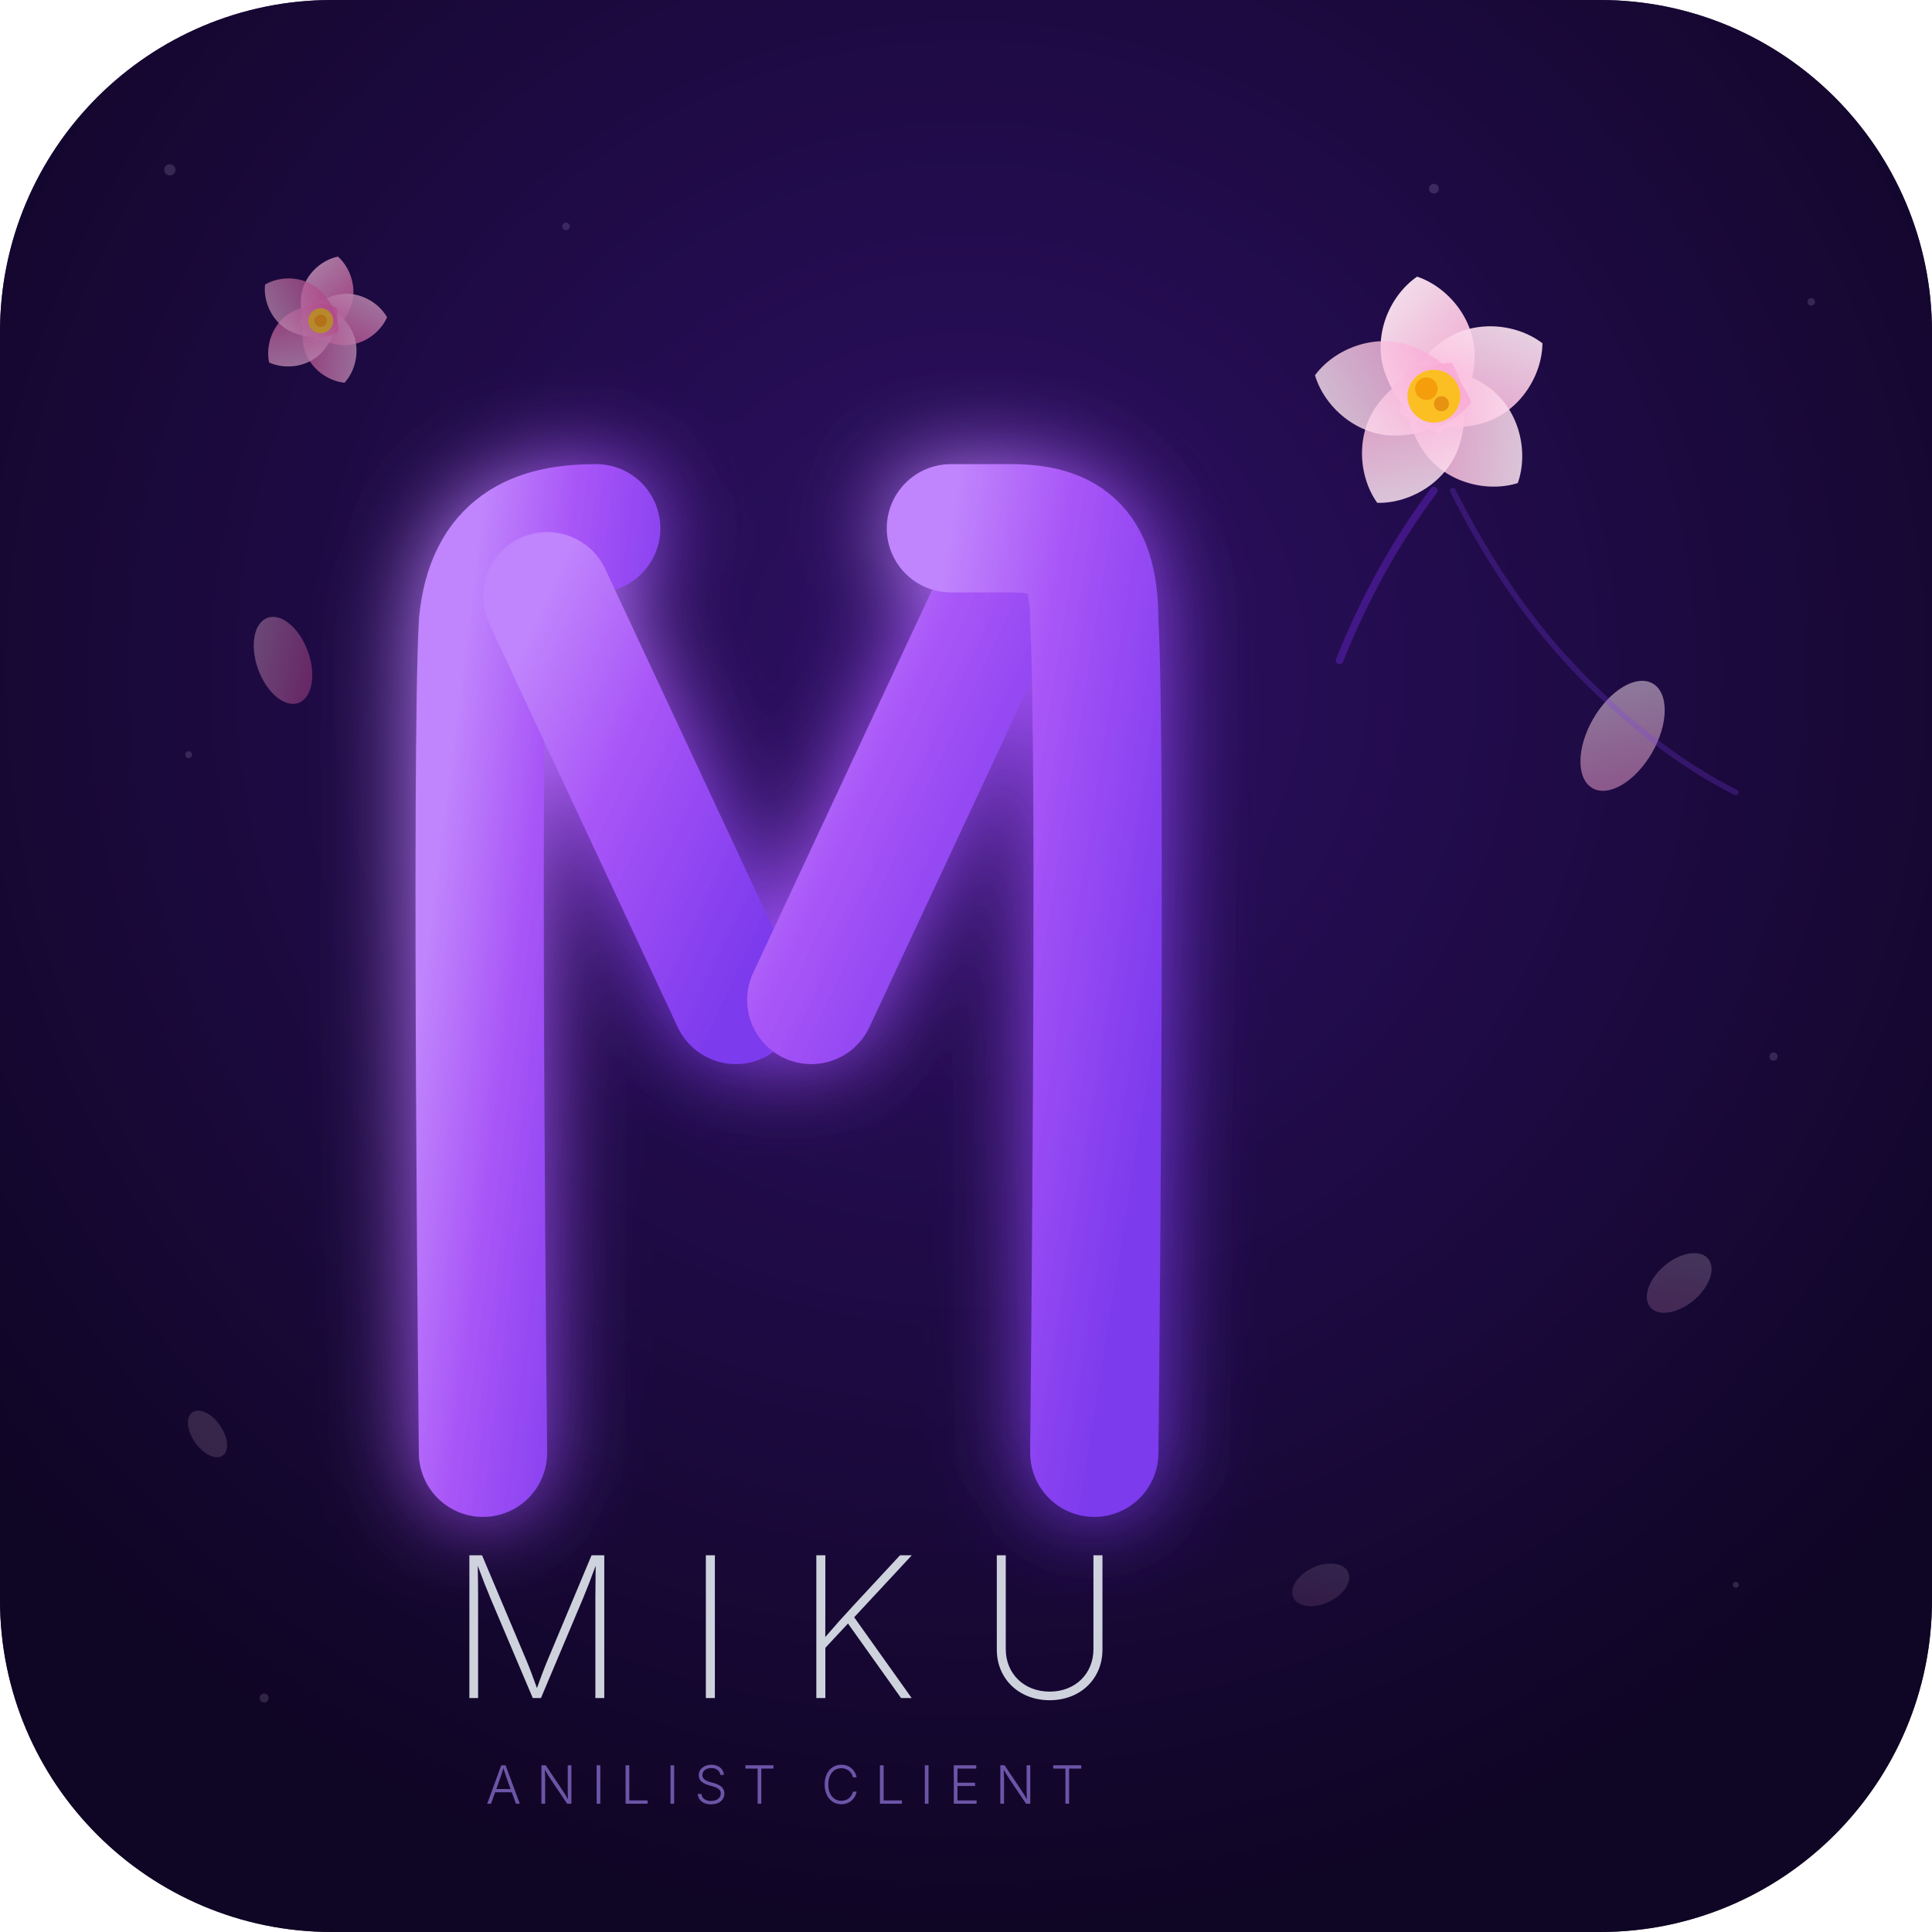
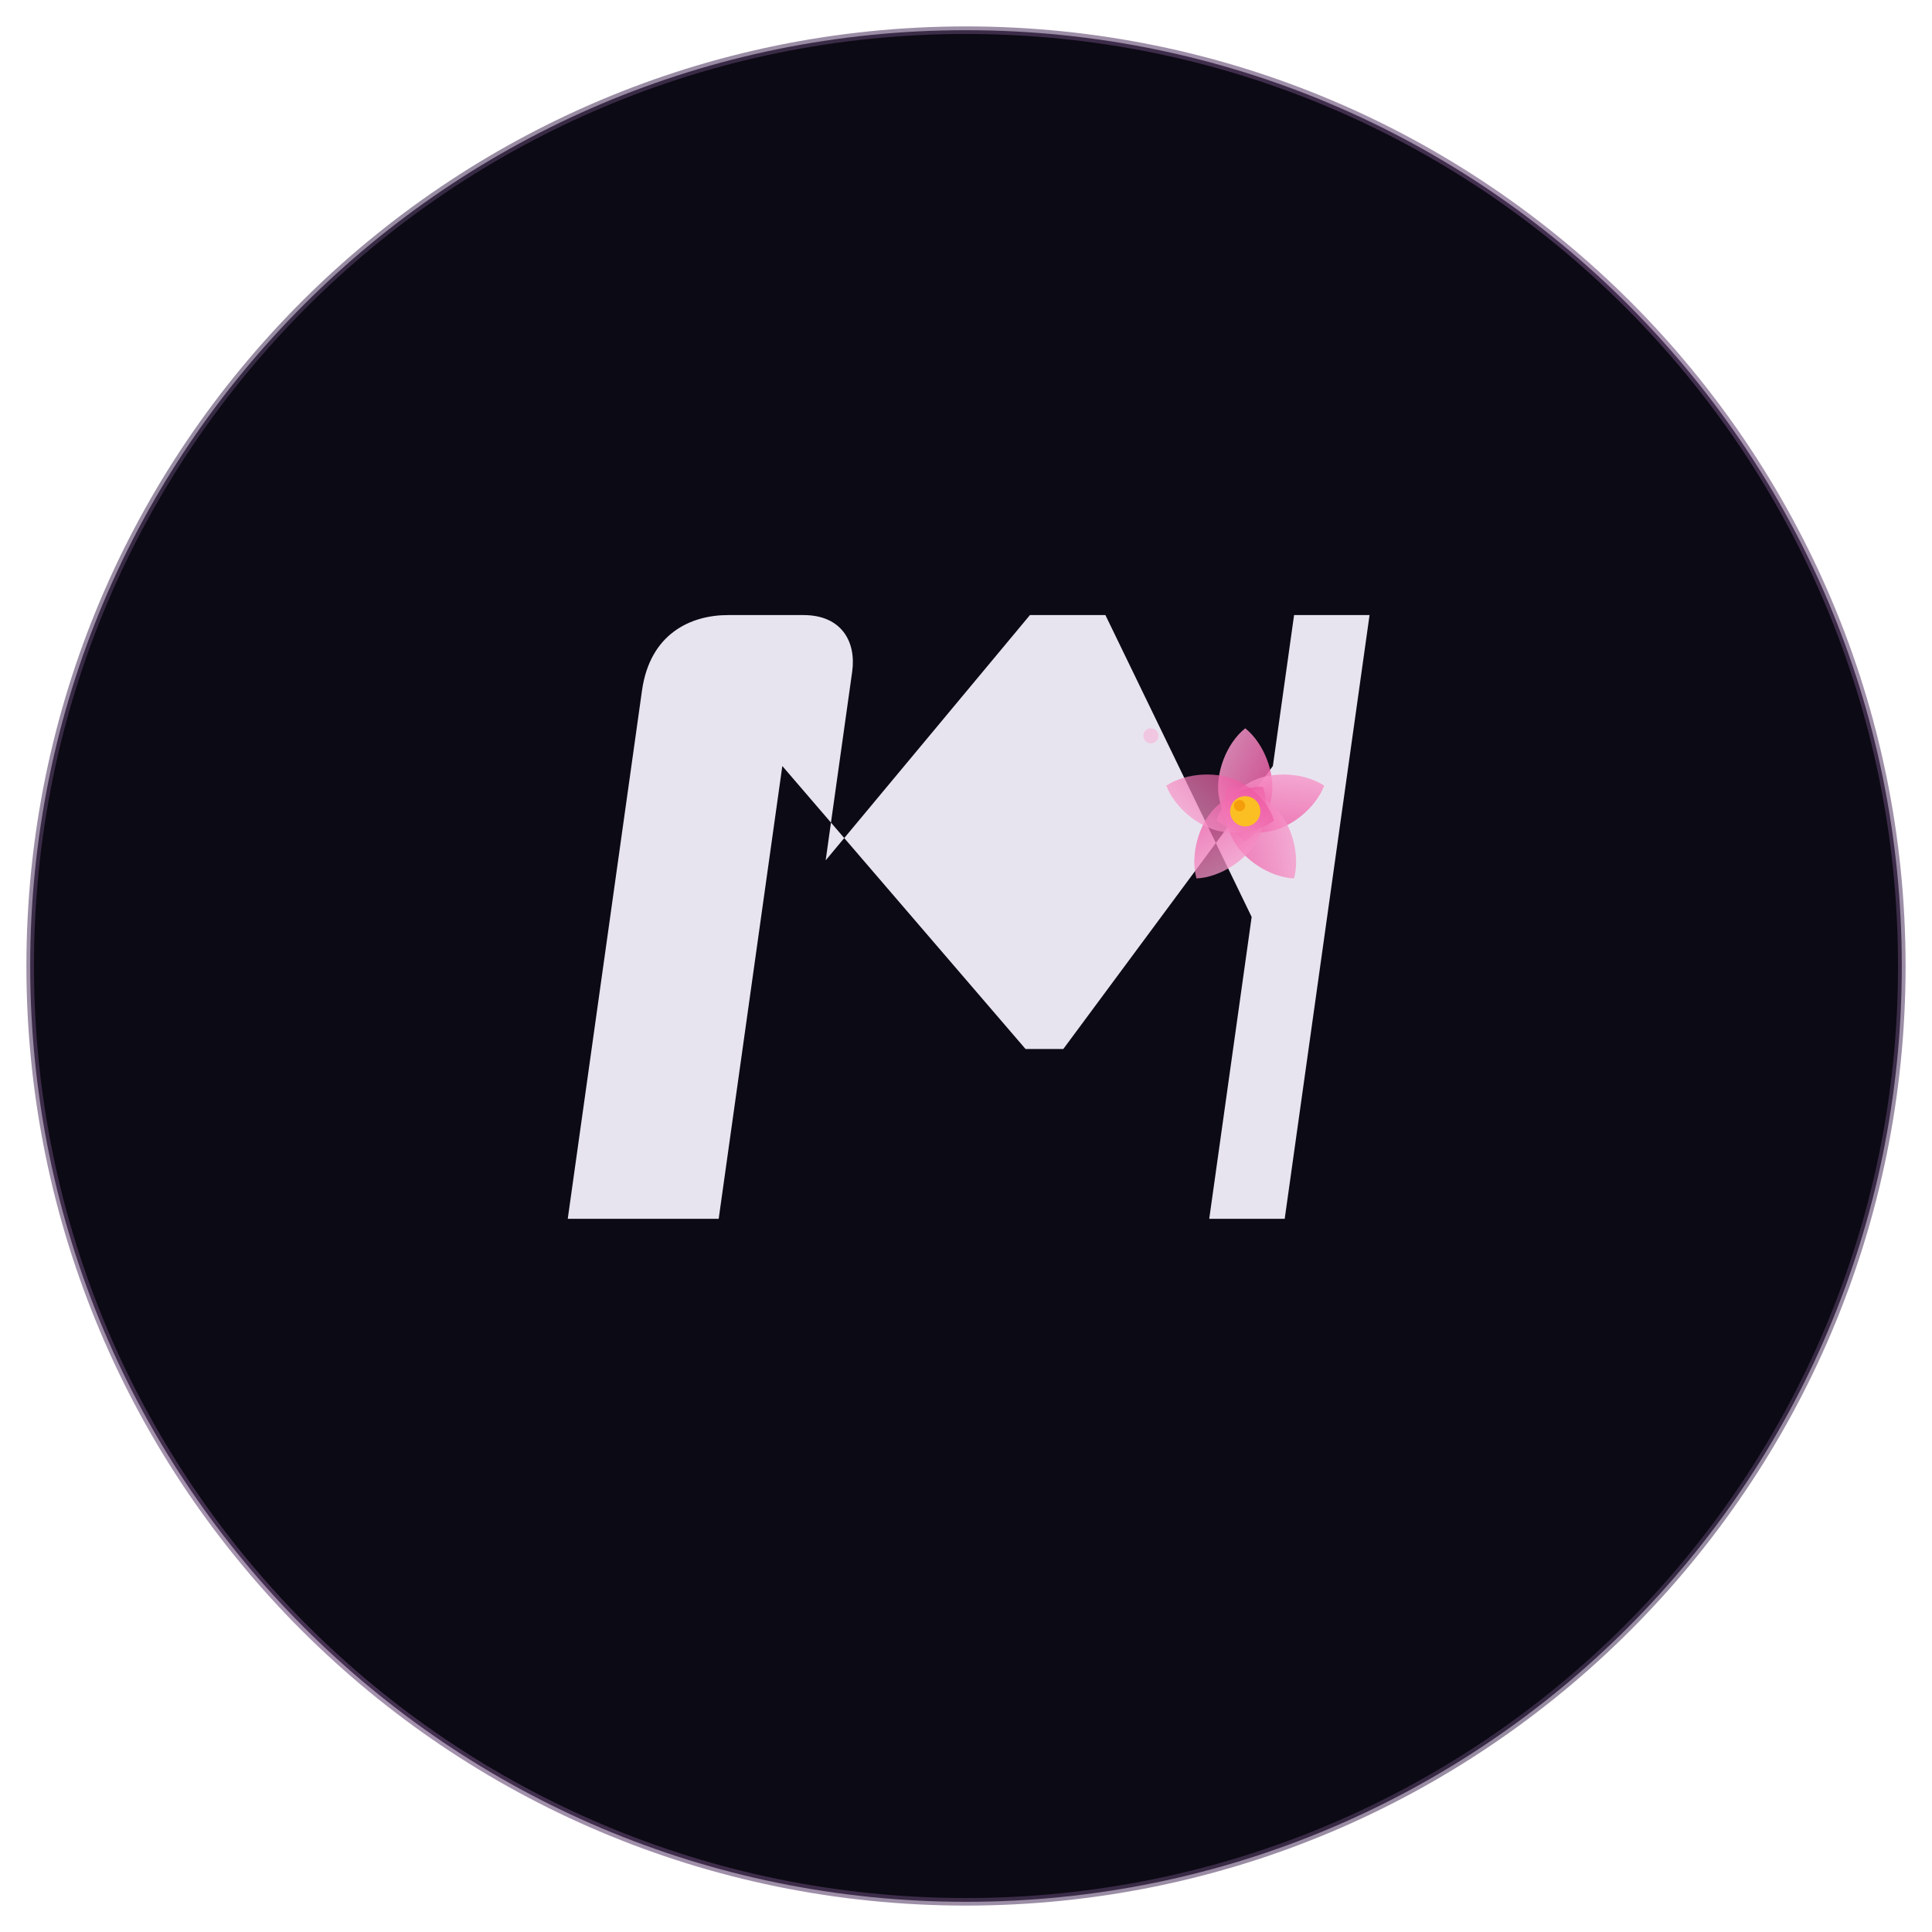
<svg xmlns="http://www.w3.org/2000/svg" viewBox="0 0 512 512" width="512" height="512">
  <defs>
-     <linearGradient id="mFill" x1="0%" y1="0%" x2="100%" y2="100%">
-       <stop offset="0%" stop-color="#c084fc" />
-       <stop offset="40%" stop-color="#a855f7" />
-       <stop offset="100%" stop-color="#7c3aed" />
+     <linearGradient id="borderGrad" x1="0%" y1="0%" x2="100%" y2="100%">
+       <stop offset="0%" stop-color="#4a3a5c" />
+       <stop offset="50%" stop-color="#6b4a7a" />
+       <stop offset="100%" stop-color="#4a3a5c" />
    </linearGradient>
-     <linearGradient id="petalSoft" x1="0%" y1="0%" x2="50%" y2="100%">
-       <stop offset="0%" stop-color="#fdf2f8" />
-       <stop offset="100%" stop-color="#f9a8d4" />
-     </linearGradient>
-     <linearGradient id="petalDeep" x1="0%" y1="0%" x2="100%" y2="100%">
-       <stop offset="0%" stop-color="#fbcfe8" />
+     <linearGradient id="petalGrad" x1="0%" y1="0%" x2="100%" y2="100%">
+       <stop offset="0%" stop-color="#f9a8d4" />
      <stop offset="100%" stop-color="#ec4899" />
    </linearGradient>
-     <radialGradient id="nightSky" cx="50%" cy="35%" r="65%">
-       <stop offset="0%" stop-color="#2e1065" />
-       <stop offset="100%" stop-color="#0f0524" />
-     </radialGradient>
-     <filter id="softGlow" x="-30%" y="-30%" width="160%" height="160%">
-       <feGaussianBlur in="SourceGraphic" stdDeviation="12" result="blur" />
-       <feComposite in="SourceGraphic" in2="blur" operator="over" />
-     </filter>
-     <filter id="innerShadow">
-       <feOffset dx="0" dy="2" />
-       <feGaussianBlur stdDeviation="3" />
-       <feComposite operator="out" in="SourceGraphic" />
-       <feComponentTransfer>
-         <feFuncA type="linear" slope="0.3" />
-       </feComponentTransfer>
-       <feComposite operator="over" in="SourceGraphic" />
-     </filter>
  </defs>
-   <rect width="512" height="512" rx="88" fill="url(#nightSky)" />
-   <rect width="512" height="512" rx="88" fill="url(#nightSky)" opacity="0.8" />
-   <g opacity="0.15" fill="#e9d5ff">
-     <circle cx="45" cy="45" r="1.5" />
-     <circle cx="480" cy="80" r="1" />
-     <circle cx="70" cy="450" r="1.2" />
-     <circle cx="460" cy="420" r="0.8" />
-     <circle cx="150" cy="60" r="1" />
-     <circle cx="380" cy="50" r="1.3" />
-     <circle cx="50" cy="200" r="0.9" />
-     <circle cx="470" cy="280" r="1.1" />
+   <circle cx="256" cy="256" r="248" fill="#0c0a14" />
+   <circle cx="256" cy="256" r="248" fill="none" stroke="url(#borderGrad)" stroke-width="2" opacity="0.6" />
+   <g transform="translate(256, 248)">
+     <path d="M-95 75 L-95 -65 C-95 -80, -85 -85, -75 -85 L-55 -85 C-45 -85, -40 -78, -40 -70 L-40 -20 L5 -85 L25 -85 L75 -5 L75 -85 L95 -85 L95 75 L75 75 L75 -45 L30 30 L20 30 L-55 -45 L-55 75 Z" fill="#e8e4ef" fill-rule="evenodd" transform="skewX(-8)" />
  </g>
-   <g filter="url(#softGlow)">
-     <path d="M128 385 C128 385, 126 200, 128 165 C130 145, 142 140, 158 140" fill="none" stroke="url(#mFill)" stroke-width="34" stroke-linecap="round" stroke-linejoin="round" />
-     <path d="M145 158 L195 265" fill="none" stroke="url(#mFill)" stroke-width="34" stroke-linecap="round" />
-     <path d="M215 265 L265 158" fill="none" stroke="url(#mFill)" stroke-width="34" stroke-linecap="round" />
-     <path d="M252 140 L268 140 C285 140, 290 148, 290 165 C292 200, 290 385, 290 385" fill="none" stroke="url(#mFill)" stroke-width="34" stroke-linecap="round" stroke-linejoin="round" />
+   <g transform="translate(330, 215)">
+     <path d="M0,-22 C5,-18 8,-10 7,-4 C6,2 3,6 0,8 C-3,6 -6,2 -7,-4 C-8,-10 -5,-18 0,-22" fill="url(#petalGrad)" opacity="0.85" />
+     <path d="M0,-22 C5,-18 8,-10 7,-4 C6,2 3,6 0,8 C-3,6 -6,2 -7,-4 C-8,-10 -5,-18 0,-22" fill="url(#petalGrad)" opacity="0.8" transform="rotate(72)" />
+     <path d="M0,-22 C5,-18 8,-10 7,-4 C6,2 3,6 0,8 C-3,6 -6,2 -7,-4 C-8,-10 -5,-18 0,-22" fill="url(#petalGrad)" opacity="0.75" transform="rotate(144)" />
+     <path d="M0,-22 C5,-18 8,-10 7,-4 C6,2 3,6 0,8 C-3,6 -6,2 -7,-4 C-8,-10 -5,-18 0,-22" fill="url(#petalGrad)" opacity="0.75" transform="rotate(216)" />
+     <path d="M0,-22 C5,-18 8,-10 7,-4 C6,2 3,6 0,8 C-3,6 -6,2 -7,-4 C-8,-10 -5,-18 0,-22" fill="url(#petalGrad)" opacity="0.7" transform="rotate(288)" />
+     <circle cx="0" cy="0" r="4" fill="#fbbf24" />
+     <circle cx="-1.5" cy="-1.5" r="1.5" fill="#f59e0b" />
  </g>
-   <g transform="translate(380, 105)">
-     <path d="M0 25 Q-15 45 -25 70" fill="none" stroke="#6d28d9" stroke-width="2" opacity="0.4" stroke-linecap="round" />
-     <g transform="rotate(-8)">
-       <path d="M0,-32 C8,-28 14,-18 12,-8 C10,2 4,8 0,10 C-4,8 -10,2 -12,-8 C-14,-18 -8,-28 0,-32" fill="url(#petalSoft)" opacity="0.95" />
-       <path d="M0,-32 C8,-28 14,-18 12,-8 C10,2 4,8 0,10 C-4,8 -10,2 -12,-8 C-14,-18 -8,-28 0,-32" fill="url(#petalSoft)" opacity="0.9" transform="rotate(72)" />
-       <path d="M0,-32 C8,-28 14,-18 12,-8 C10,2 4,8 0,10 C-4,8 -10,2 -12,-8 C-14,-18 -8,-28 0,-32" fill="url(#petalSoft)" opacity="0.85" transform="rotate(144)" />
-       <path d="M0,-32 C8,-28 14,-18 12,-8 C10,2 4,8 0,10 C-4,8 -10,2 -12,-8 C-14,-18 -8,-28 0,-32" fill="url(#petalSoft)" opacity="0.85" transform="rotate(216)" />
-       <path d="M0,-32 C8,-28 14,-18 12,-8 C10,2 4,8 0,10 C-4,8 -10,2 -12,-8 C-14,-18 -8,-28 0,-32" fill="url(#petalSoft)" opacity="0.8" transform="rotate(288)" />
-     </g>
-     <circle cx="0" cy="0" r="7" fill="#fbbf24" />
-     <circle cx="-2" cy="-2" r="3" fill="#f59e0b" />
-     <circle cx="2" cy="2" r="2" fill="#d97706" opacity="0.6" />
-   </g>
-   <g transform="translate(85, 85) scale(0.55)" opacity="0.7">
-     <g transform="rotate(15)">
-       <path d="M0,-32 C8,-28 14,-18 12,-8 C10,2 4,8 0,10 C-4,8 -10,2 -12,-8 C-14,-18 -8,-28 0,-32" fill="url(#petalDeep)" opacity="0.9" />
-       <path d="M0,-32 C8,-28 14,-18 12,-8 C10,2 4,8 0,10 C-4,8 -10,2 -12,-8 C-14,-18 -8,-28 0,-32" fill="url(#petalDeep)" opacity="0.85" transform="rotate(72)" />
-       <path d="M0,-32 C8,-28 14,-18 12,-8 C10,2 4,8 0,10 C-4,8 -10,2 -12,-8 C-14,-18 -8,-28 0,-32" fill="url(#petalDeep)" opacity="0.8" transform="rotate(144)" />
-       <path d="M0,-32 C8,-28 14,-18 12,-8 C10,2 4,8 0,10 C-4,8 -10,2 -12,-8 C-14,-18 -8,-28 0,-32" fill="url(#petalDeep)" opacity="0.8" transform="rotate(216)" />
-       <path d="M0,-32 C8,-28 14,-18 12,-8 C10,2 4,8 0,10 C-4,8 -10,2 -12,-8 C-14,-18 -8,-28 0,-32" fill="url(#petalDeep)" opacity="0.75" transform="rotate(288)" />
-     </g>
-     <circle cx="0" cy="0" r="6" fill="#fbbf24" />
-     <circle cx="0" cy="0" r="3" fill="#f59e0b" />
-   </g>
-   <g opacity="0.5">
-     <ellipse cx="430" cy="195" rx="9" ry="16" fill="url(#petalSoft)" transform="rotate(30, 430, 195)" />
-     <ellipse cx="75" cy="175" rx="7" ry="12" fill="url(#petalDeep)" transform="rotate(-20, 75, 175)" opacity="0.7" />
-     <ellipse cx="445" cy="340" rx="6" ry="10" fill="url(#petalSoft)" transform="rotate(50, 445, 340)" opacity="0.4" />
-     <ellipse cx="55" cy="380" rx="4" ry="7" fill="#fbcfe8" transform="rotate(-35, 55, 380)" opacity="0.3" />
-     <ellipse cx="350" cy="420" rx="5" ry="8" fill="url(#petalSoft)" transform="rotate(65, 350, 420)" opacity="0.25" />
-   </g>
-   <path d="M385 130 Q400 160 420 180 Q440 200 460 210" fill="none" stroke="#7c3aed" stroke-width="1.5" opacity="0.25" stroke-linecap="round" />
-   <text x="208" y="450" font-family="'SF Pro Display', 'Inter', -apple-system, BlinkMacSystemFont, 'Segoe UI', sans-serif" font-size="52" font-weight="200" letter-spacing="16" fill="#e2e8f0" text-anchor="middle" opacity="0.9">MIKU</text>
-   <text x="208" y="478" font-family="'SF Pro Display', 'Inter', -apple-system, BlinkMacSystemFont, 'Segoe UI', sans-serif" font-size="14" font-weight="300" letter-spacing="4" fill="#a78bfa" text-anchor="middle" opacity="0.6">ANILIST CLIENT</text>
+   <circle cx="305" cy="195" r="2" fill="#f9a8d4" opacity="0.5" />
</svg>
